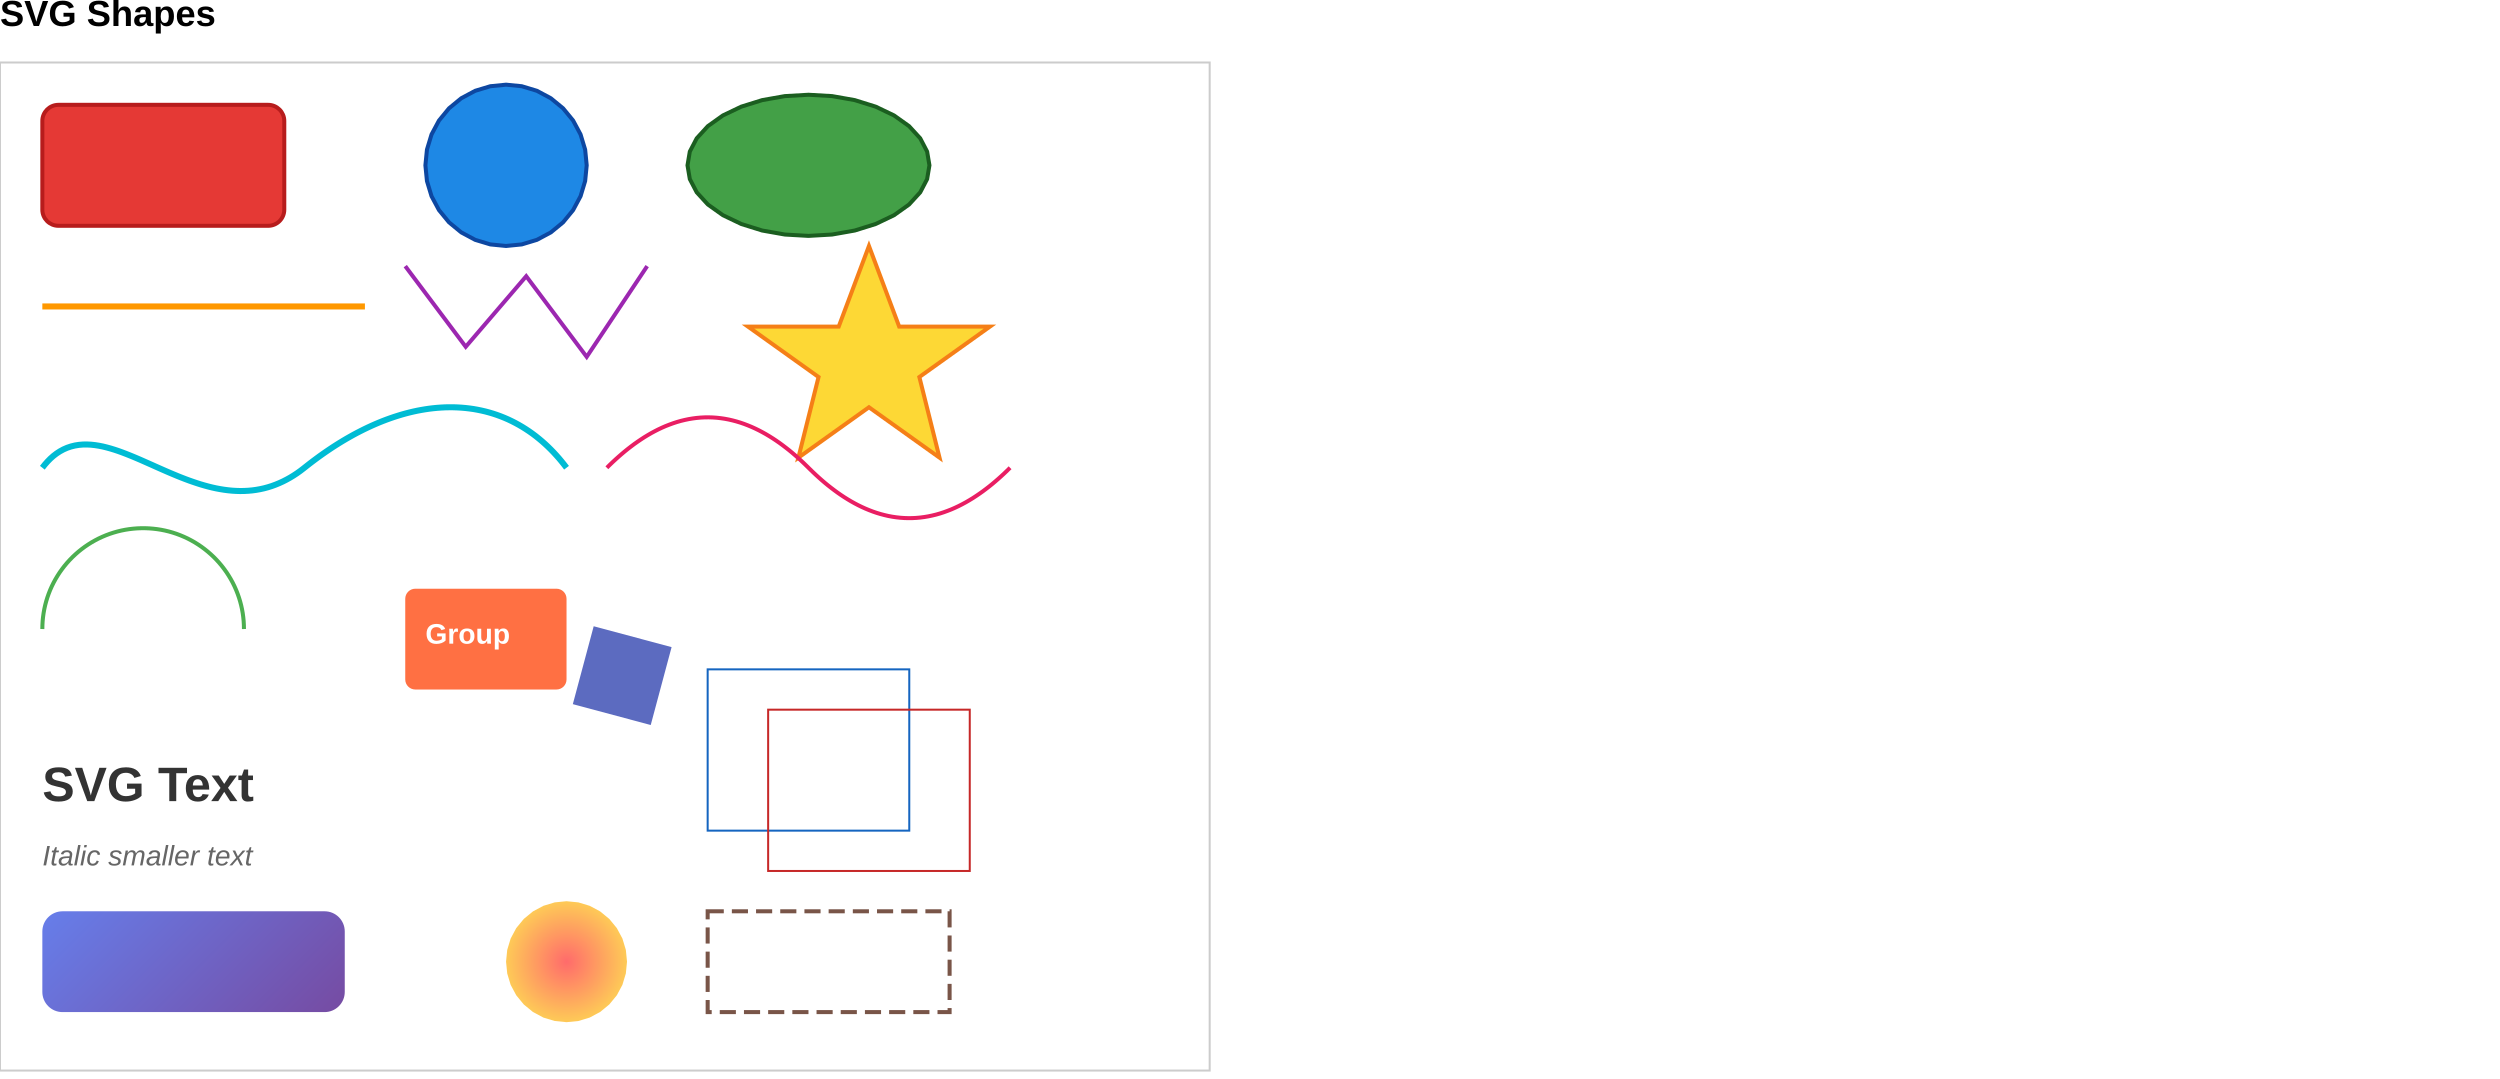
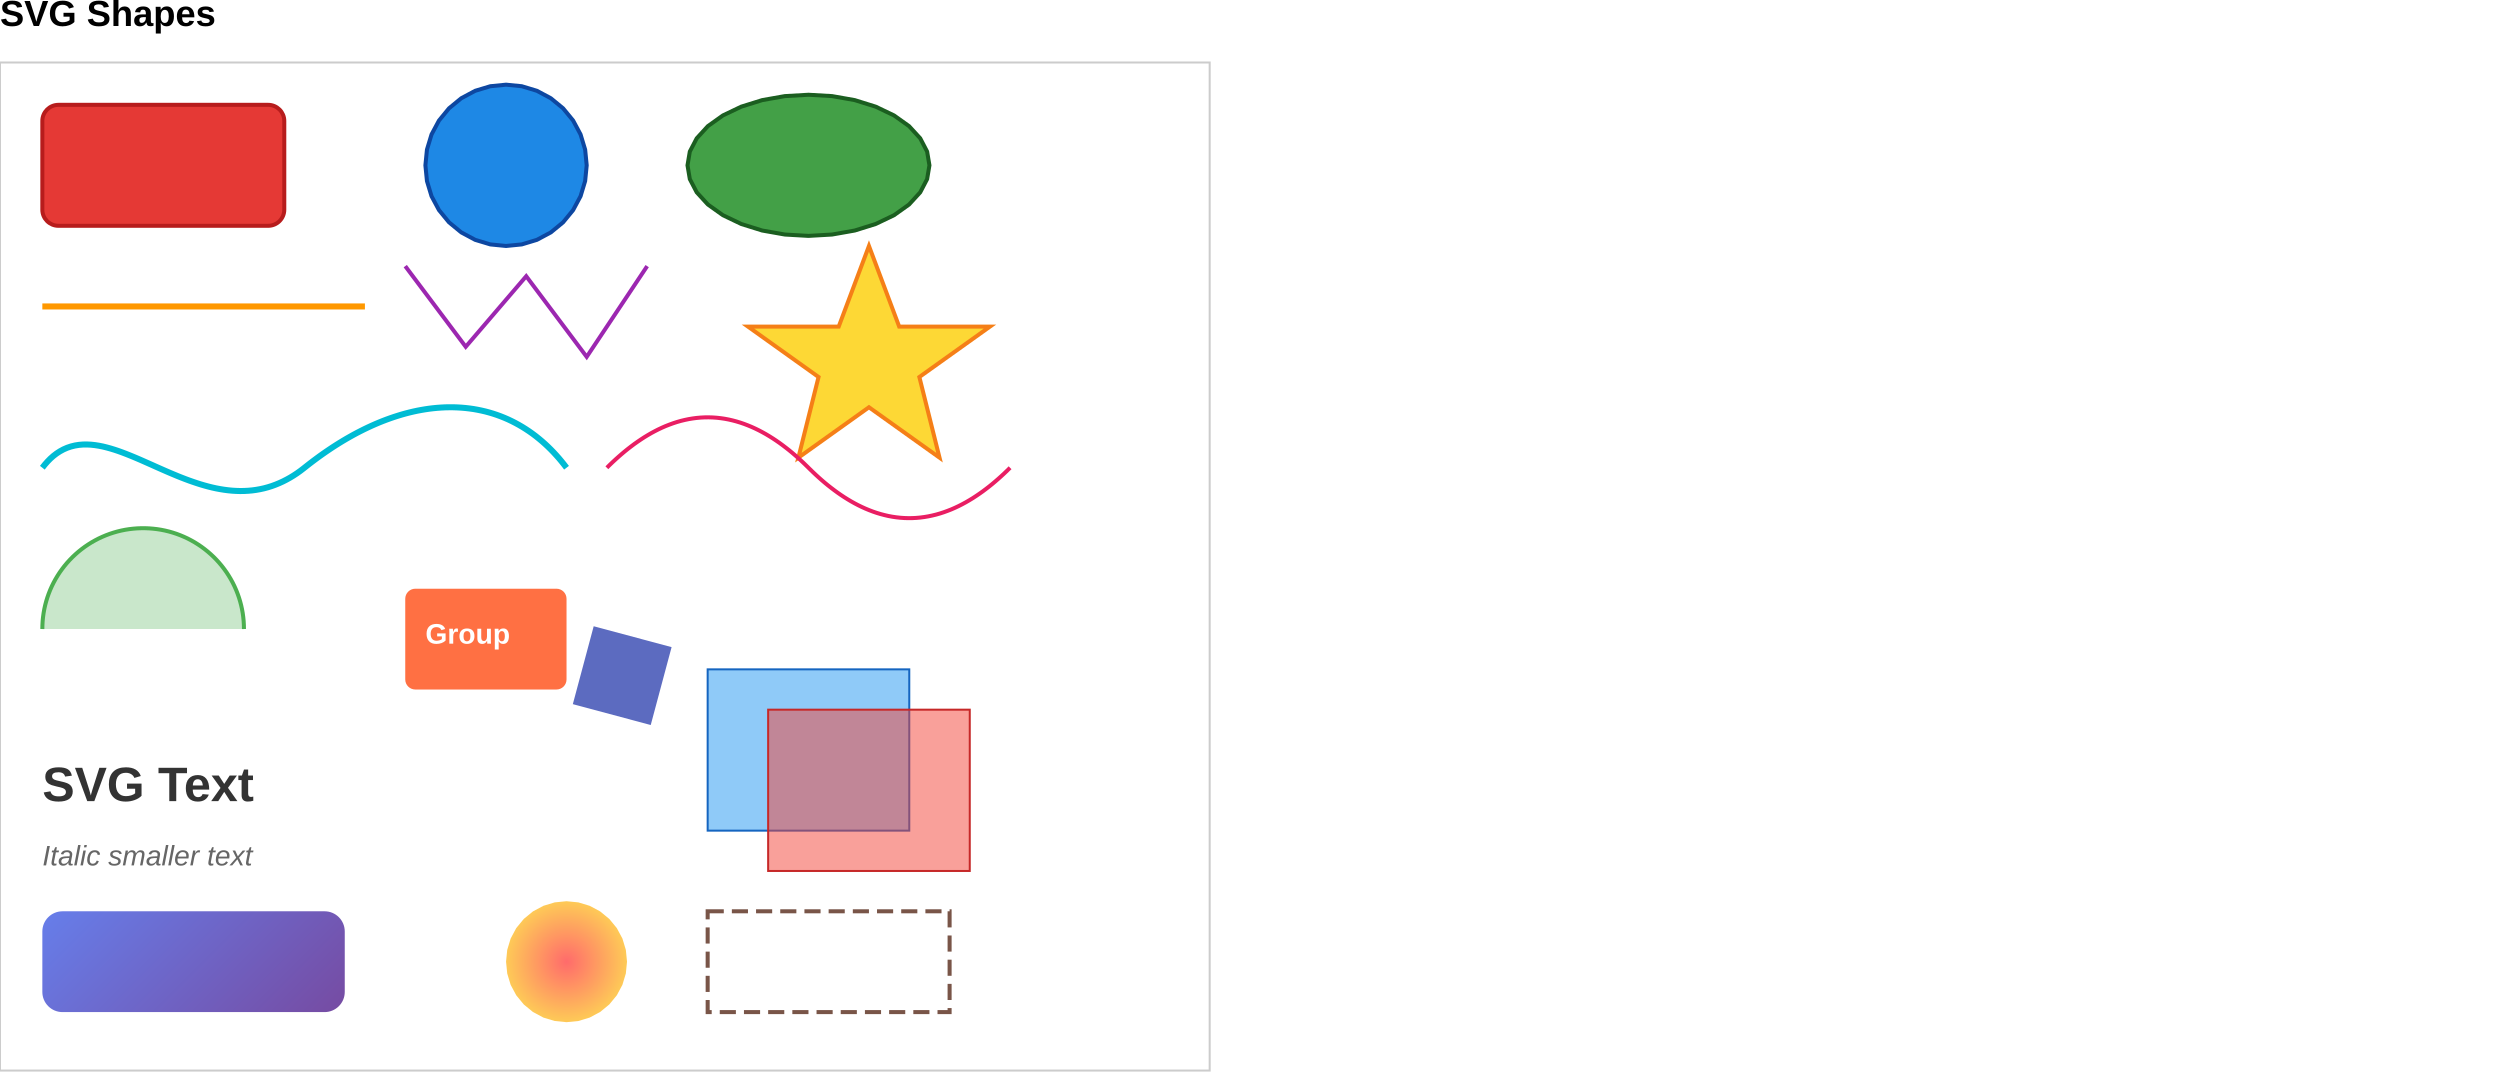
<svg xmlns="http://www.w3.org/2000/svg" width="1240" height="535" viewBox="0 0 1240 535">
  <defs>
    <linearGradient id="lg1" x1="46" y1="427" x2="146" y2="527" gradientUnits="userSpaceOnUse">
      <stop offset="0%" stop-color="rgb(102, 126, 234)" />
      <stop offset="100%" stop-color="rgb(118, 75, 162)" />
    </linearGradient>
    <radialGradient id="rg2" cx="281" cy="477" r="30" gradientUnits="userSpaceOnUse">
      <stop offset="0%" stop-color="rgb(255, 107, 107)" />
      <stop offset="100%" stop-color="rgb(254, 202, 87)" />
    </radialGradient>
  </defs>
  <text x="0" y="1" fill="rgb(0, 0, 0)" dominant-baseline="text-before-edge" font-weight="700" font-size="18px" font-family="Arial">SVG Shapes</text>
  <path d="M0,31 L600,31 L600,531 L0,531 Z" fill="none" stroke="rgb(204, 204, 204)" stroke-width="1" />
  <rect x="21" y="52" width="120" height="60" rx="8" ry="8" fill="rgb(229, 57, 53)" stroke="rgb(183, 28, 28)" stroke-width="2" />
  <path d="M291,82 L290.23,89.8 L287.96,97.31 L284.26,104.22 L279.28,110.28 L273.22,115.26 L266.31,118.96 L258.8,121.23 L251,122 L243.2,121.23 L235.69,118.96 L228.78,115.26 L222.72,110.28 L217.74,104.22 L214.04,97.31 L211.77,89.8 L211,82 L211.77,74.2 L214.04,66.69 L217.74,59.78 L222.72,53.72 L228.78,48.74 L235.69,45.04 L243.2,42.77 L251,42 L258.8,42.77 L266.31,45.04 L273.22,48.74 L279.28,53.72 L284.26,59.78 L287.96,66.69 L290.23,74.2 Z" fill="rgb(30, 136, 229)" stroke="rgb(13, 71, 161)" stroke-width="2" />
  <path d="M461,82 L459.85,88.83 L456.43,95.39 L450.89,101.44 L443.43,106.75 L434.33,111.1 L423.96,114.34 L412.71,116.33 L401,117 L389.29,116.33 L378.04,114.34 L367.67,111.1 L358.57,106.75 L351.11,101.44 L345.57,95.39 L342.15,88.83 L341,82 L342.15,75.17 L345.57,68.61 L351.11,62.56 L358.57,57.25 L367.67,52.9 L378.04,49.66 L389.29,47.67 L401,47 L412.71,47.67 L423.96,49.66 L434.33,52.9 L443.43,57.25 L450.89,62.56 L456.43,68.61 L459.85,75.17 Z" fill="rgb(67, 160, 71)" stroke="rgb(27, 94, 32)" stroke-width="2" />
  <path d="M21,152 L181,152" fill="rgb(0, 0, 0)" stroke="rgb(255, 152, 0)" stroke-width="3" />
  <path d="M201,132 L231,172 L261,137 L291,177 L321,132" fill="none" stroke="rgb(156, 39, 176)" stroke-width="2" />
  <path d="M431,122 L446,162 L491,162 L456,187 L466,227 L431,202 L396,227 L406,187 L371,162 L416,162 Z" fill="rgb(253, 216, 53)" stroke="rgb(245, 127, 23)" stroke-width="2" />
  <path d="M21,232 L22.24,230.43 L23.56,228.93 L24.96,227.5 L26.45,226.17 L28.04,224.95 L29.71,223.86 L31.47,222.9 L33.3,222.1 L35.19,221.46 L37.13,220.98 L39.1,220.66 L41.09,220.49 L43.09,220.46 L45.09,220.56 L47.08,220.77 L49.05,221.08 L51.01,221.47 L52.96,221.95 L54.88,222.48 L56.8,223.07 L58.69,223.7 L60.57,224.38 L62.44,225.09 L64.3,225.83 L66.15,226.58 L67.99,227.36 L69.83,228.15 L71.66,228.96 L73.49,229.77 L75.32,230.58 L77.14,231.4 L78.97,232.21 L80.8,233.02 L82.63,233.82 L84.47,234.61 L86.31,235.38 L88.16,236.15 L90.02,236.89 L91.88,237.61 L93.76,238.31 L95.64,238.97 L97.54,239.61 L99.44,240.22 L101.36,240.78 L103.29,241.31 L105.23,241.79 L107.18,242.22 L109.15,242.59 L111.12,242.91 L113.1,243.17 L115.09,243.37 L117.09,243.49 L119.09,243.55 L121.09,243.52 L123.08,243.42 L125.08,243.24 L127.06,242.97 L129.03,242.62 L130.98,242.19 L132.91,241.67 L134.82,241.07 L136.7,240.38 L138.54,239.62 L140.36,238.79 L142.14,237.88 L143.89,236.91 L145.6,235.87 L147.27,234.77 L148.9,233.61 L150.49,232.4 L152.06,231.16 L153.63,229.93 L155.22,228.72 L156.83,227.52 L158.44,226.34 L160.07,225.18 L161.71,224.04 L163.37,222.92 L165.03,221.81 L166.72,220.73 L168.41,219.67 L170.12,218.63 L171.84,217.61 L173.58,216.62 L175.32,215.65 L177.09,214.7 L178.86,213.79 L180.65,212.89 L182.45,212.03 L184.27,211.19 L186.1,210.38 L187.94,209.6 L189.8,208.85 L191.66,208.14 L193.54,207.46 L195.43,206.81 L197.34,206.2 L199.25,205.62 L201.18,205.08 L203.11,204.58 L205.06,204.12 L207.02,203.7 L208.98,203.33 L210.95,203 L212.93,202.71 L214.92,202.47 L216.91,202.28 L218.9,202.14 L220.9,202.04 L222.9,202 L224.9,202.01 L226.9,202.08 L228.89,202.2 L230.88,202.37 L232.87,202.6 L234.85,202.88 L236.82,203.23 L238.78,203.63 L240.73,204.08 L242.66,204.6 L244.57,205.17 L246.47,205.8 L248.35,206.49 L250.2,207.23 L252.04,208.03 L253.85,208.89 L255.63,209.8 L257.38,210.76 L259.11,211.77 L260.8,212.83 L262.47,213.94 L264.1,215.09 L265.7,216.29 L267.26,217.54 L268.79,218.82 L270.29,220.15 L271.75,221.51 L273.18,222.92 L274.57,224.35 L275.92,225.82 L277.25,227.32 L278.53,228.85 L279.78,230.41 L281,232" fill="none" stroke="rgb(0, 188, 212)" stroke-width="3" />
  <path d="M301,232 L302.42,230.6 L303.86,229.22 L305.33,227.86 L306.81,226.53 L308.32,225.22 L309.85,223.93 L311.4,222.68 L312.98,221.46 L314.58,220.26 L316.21,219.11 L317.86,217.99 L319.53,216.9 L321.24,215.86 L322.96,214.86 L324.72,213.91 L326.5,213 L328.3,212.15 L330.13,211.35 L331.99,210.62 L333.86,209.94 L335.76,209.32 L337.68,208.77 L339.62,208.3 L341.57,207.89 L343.54,207.56 L345.52,207.3 L347.51,207.12 L349.5,207.02 L351.5,207 L353.49,207.06 L355.49,207.2 L357.47,207.42 L359.44,207.71 L361.41,208.08 L363.35,208.53 L365.28,209.04 L367.19,209.62 L369.08,210.27 L370.94,210.98 L372.79,211.75 L374.6,212.57 L376.4,213.45 L378.16,214.38 L379.9,215.35 L381.62,216.38 L383.31,217.44 L384.97,218.54 L386.61,219.68 L388.22,220.86 L389.81,222.07 L391.38,223.3 L392.92,224.57 L394.44,225.87 L395.93,227.19 L397.41,228.54 L398.86,229.91 L400.29,231.3 L401.71,232.7 L403.14,234.09 L404.59,235.46 L406.07,236.81 L407.56,238.13 L409.08,239.43 L410.62,240.7 L412.19,241.93 L413.78,243.14 L415.39,244.32 L417.03,245.46 L418.69,246.56 L420.38,247.62 L422.1,248.65 L423.84,249.62 L425.6,250.55 L427.4,251.43 L429.21,252.25 L431.06,253.02 L432.92,253.73 L434.81,254.38 L436.72,254.96 L438.65,255.47 L440.59,255.92 L442.56,256.29 L444.53,256.58 L446.51,256.8 L448.51,256.94 L450.5,257 L452.5,256.98 L454.49,256.88 L456.48,256.7 L458.46,256.44 L460.43,256.11 L462.38,255.7 L464.32,255.23 L466.24,254.68 L468.14,254.06 L470.01,253.38 L471.87,252.65 L473.7,251.85 L475.5,251 L477.28,250.09 L479.04,249.14 L480.76,248.14 L482.47,247.1 L484.14,246.01 L485.79,244.89 L487.42,243.74 L489.02,242.54 L490.6,241.32 L492.15,240.07 L493.68,238.78 L495.19,237.47 L496.67,236.14 L498.14,234.78 L499.58,233.4 L501,232" fill="none" stroke="rgb(233, 30, 99)" stroke-width="2" />
-   <path d="M21,312 L21.04,310.01 L21.15,308.03 L21.35,306.05 L21.62,304.08 L21.97,302.12 L22.4,300.18 L22.91,298.25 L23.49,296.35 L24.15,294.48 L24.88,292.63 L25.69,290.81 L26.57,289.02 L27.52,287.28 L28.54,285.57 L29.62,283.9 L30.78,282.28 L31.99,280.7 L33.26,279.18 L34.6,277.7 L35.99,276.28 L37.44,274.92 L38.94,273.61 L40.49,272.37 L42.09,271.18 L43.73,270.07 L45.42,269.01 L47.15,268.03 L48.91,267.11 L50.72,266.27 L52.55,265.5 L54.41,264.8 L56.3,264.18 L58.21,263.63 L60.15,263.16 L62.1,262.77 L64.06,262.46 L66.04,262.23 L68.02,262.07 L70.01,261.99 L71.99,261.99 L73.98,262.07 L75.96,262.23 L77.94,262.46 L79.9,262.77 L81.85,263.16 L83.79,263.63 L85.7,264.18 L87.59,264.8 L89.45,265.5 L91.28,266.27 L93.09,267.11 L94.85,268.03 L96.58,269.01 L98.27,270.07 L99.91,271.18 L101.51,272.37 L103.06,273.61 L104.56,274.92 L106.01,276.28 L107.4,277.7 L108.74,279.18 L110.01,280.7 L111.22,282.28 L112.38,283.9 L113.46,285.57 L114.48,287.28 L115.43,289.02 L116.31,290.81 L117.12,292.63 L117.85,294.48 L118.51,296.35 L119.09,298.25 L119.6,300.18 L120.03,302.12 L120.38,304.08 L120.65,306.05 L120.85,308.03 L120.96,310.01 L121,312" fill="none" stroke="rgb(76, 175, 80)" stroke-width="2" />
+   <path d="M21,312 L21.04,310.01 L21.15,308.03 L21.35,306.05 L21.62,304.08 L21.97,302.12 L22.4,300.18 L22.91,298.25 L23.49,296.35 L24.15,294.48 L24.88,292.63 L25.69,290.81 L26.57,289.02 L27.52,287.28 L28.54,285.57 L29.62,283.9 L30.78,282.28 L31.99,280.7 L33.26,279.18 L34.6,277.7 L35.99,276.28 L37.44,274.92 L38.94,273.61 L40.49,272.37 L42.09,271.18 L43.73,270.07 L45.42,269.01 L47.15,268.03 L48.91,267.11 L50.72,266.27 L52.55,265.5 L54.41,264.8 L56.3,264.18 L58.21,263.63 L60.15,263.16 L62.1,262.77 L64.06,262.46 L66.04,262.23 L68.02,262.07 L70.01,261.99 L71.99,261.99 L73.98,262.07 L75.96,262.23 L77.94,262.46 L79.9,262.77 L81.85,263.16 L83.79,263.63 L85.7,264.18 L87.59,264.8 L89.45,265.5 L91.28,266.27 L93.09,267.11 L94.85,268.03 L96.58,269.01 L98.27,270.07 L99.91,271.18 L101.51,272.37 L103.06,273.61 L104.56,274.92 L106.01,276.28 L107.4,277.7 L108.74,279.18 L110.01,280.7 L111.22,282.28 L112.38,283.9 L113.46,285.57 L114.48,287.28 L115.43,289.02 L116.31,290.81 L117.12,292.63 L117.85,294.48 L118.51,296.35 L119.09,298.25 L119.6,300.18 L120.03,302.12 L120.38,304.08 L120.65,306.05 L120.85,308.03 L120.96,310.01 L121,312" fill="rgba(76, 175, 80, 0.3)" stroke="rgb(76, 175, 80)" stroke-width="2" />
  <rect x="201" y="292" width="80" height="50" rx="5" ry="5" fill="rgb(255, 112, 67)" />
  <text x="211" y="310" fill="rgb(255, 255, 255)" dominant-baseline="text-before-edge" font-weight="700" font-size="14px" font-family="Arial">Group</text>
  <path d="M294.47,310.62 L333.11,320.98 L322.76,359.61 L284.12,349.26 Z" fill="rgb(92, 107, 192)" />
  <text x="21" y="381.5" fill="rgb(51, 51, 51)" dominant-baseline="text-before-edge" font-weight="700" font-size="24px" font-family="Arial">SVG Text</text>
  <text x="21" y="420" fill="rgb(102, 102, 102)" dominant-baseline="text-before-edge" font-style="italic" font-size="14px" font-family="Arial">Italic smaller text</text>
  <rect x="21" y="452" width="150" height="50" rx="10" ry="10" fill="url(#lg1)" />
  <path d="M311,477 L310.42,482.85 L308.72,488.48 L305.94,493.67 L302.21,498.21 L297.67,501.94 L292.48,504.72 L286.85,506.42 L281,507 L275.15,506.42 L269.52,504.72 L264.33,501.94 L259.79,498.21 L256.06,493.67 L253.28,488.48 L251.58,482.85 L251,477 L251.58,471.15 L253.28,465.52 L256.06,460.33 L259.79,455.79 L264.33,452.06 L269.52,449.28 L275.15,447.58 L281,447 L286.85,447.58 L292.48,449.28 L297.67,452.06 L302.21,455.79 L305.94,460.33 L308.72,465.52 L310.42,471.15 Z" fill="url(#rg2)" />
-   <path d="M351,332 L451,332 L451,412 L351,412 Z" fill="none" stroke="rgb(21, 101, 192)" stroke-width="1" />
-   <path d="M381,352 L481,352 L481,432 L381,432 Z" fill="none" stroke="rgb(198, 40, 40)" stroke-width="1" />
+   <path d="M351,332 L451,332 L451,412 L351,412 Z" fill="rgba(33, 150, 243, 0.5)" stroke="rgb(21, 101, 192)" stroke-width="1" />
+   <path d="M381,352 L481,352 L481,432 L381,432 Z" fill="rgba(244, 67, 54, 0.5)" stroke="rgb(198, 40, 40)" stroke-width="1" />
  <path d="M351,452 L471,452 L471,502 L351,502 Z" fill="none" stroke="rgb(121, 85, 72)" stroke-width="2" stroke-dasharray="8,4" />
</svg>
